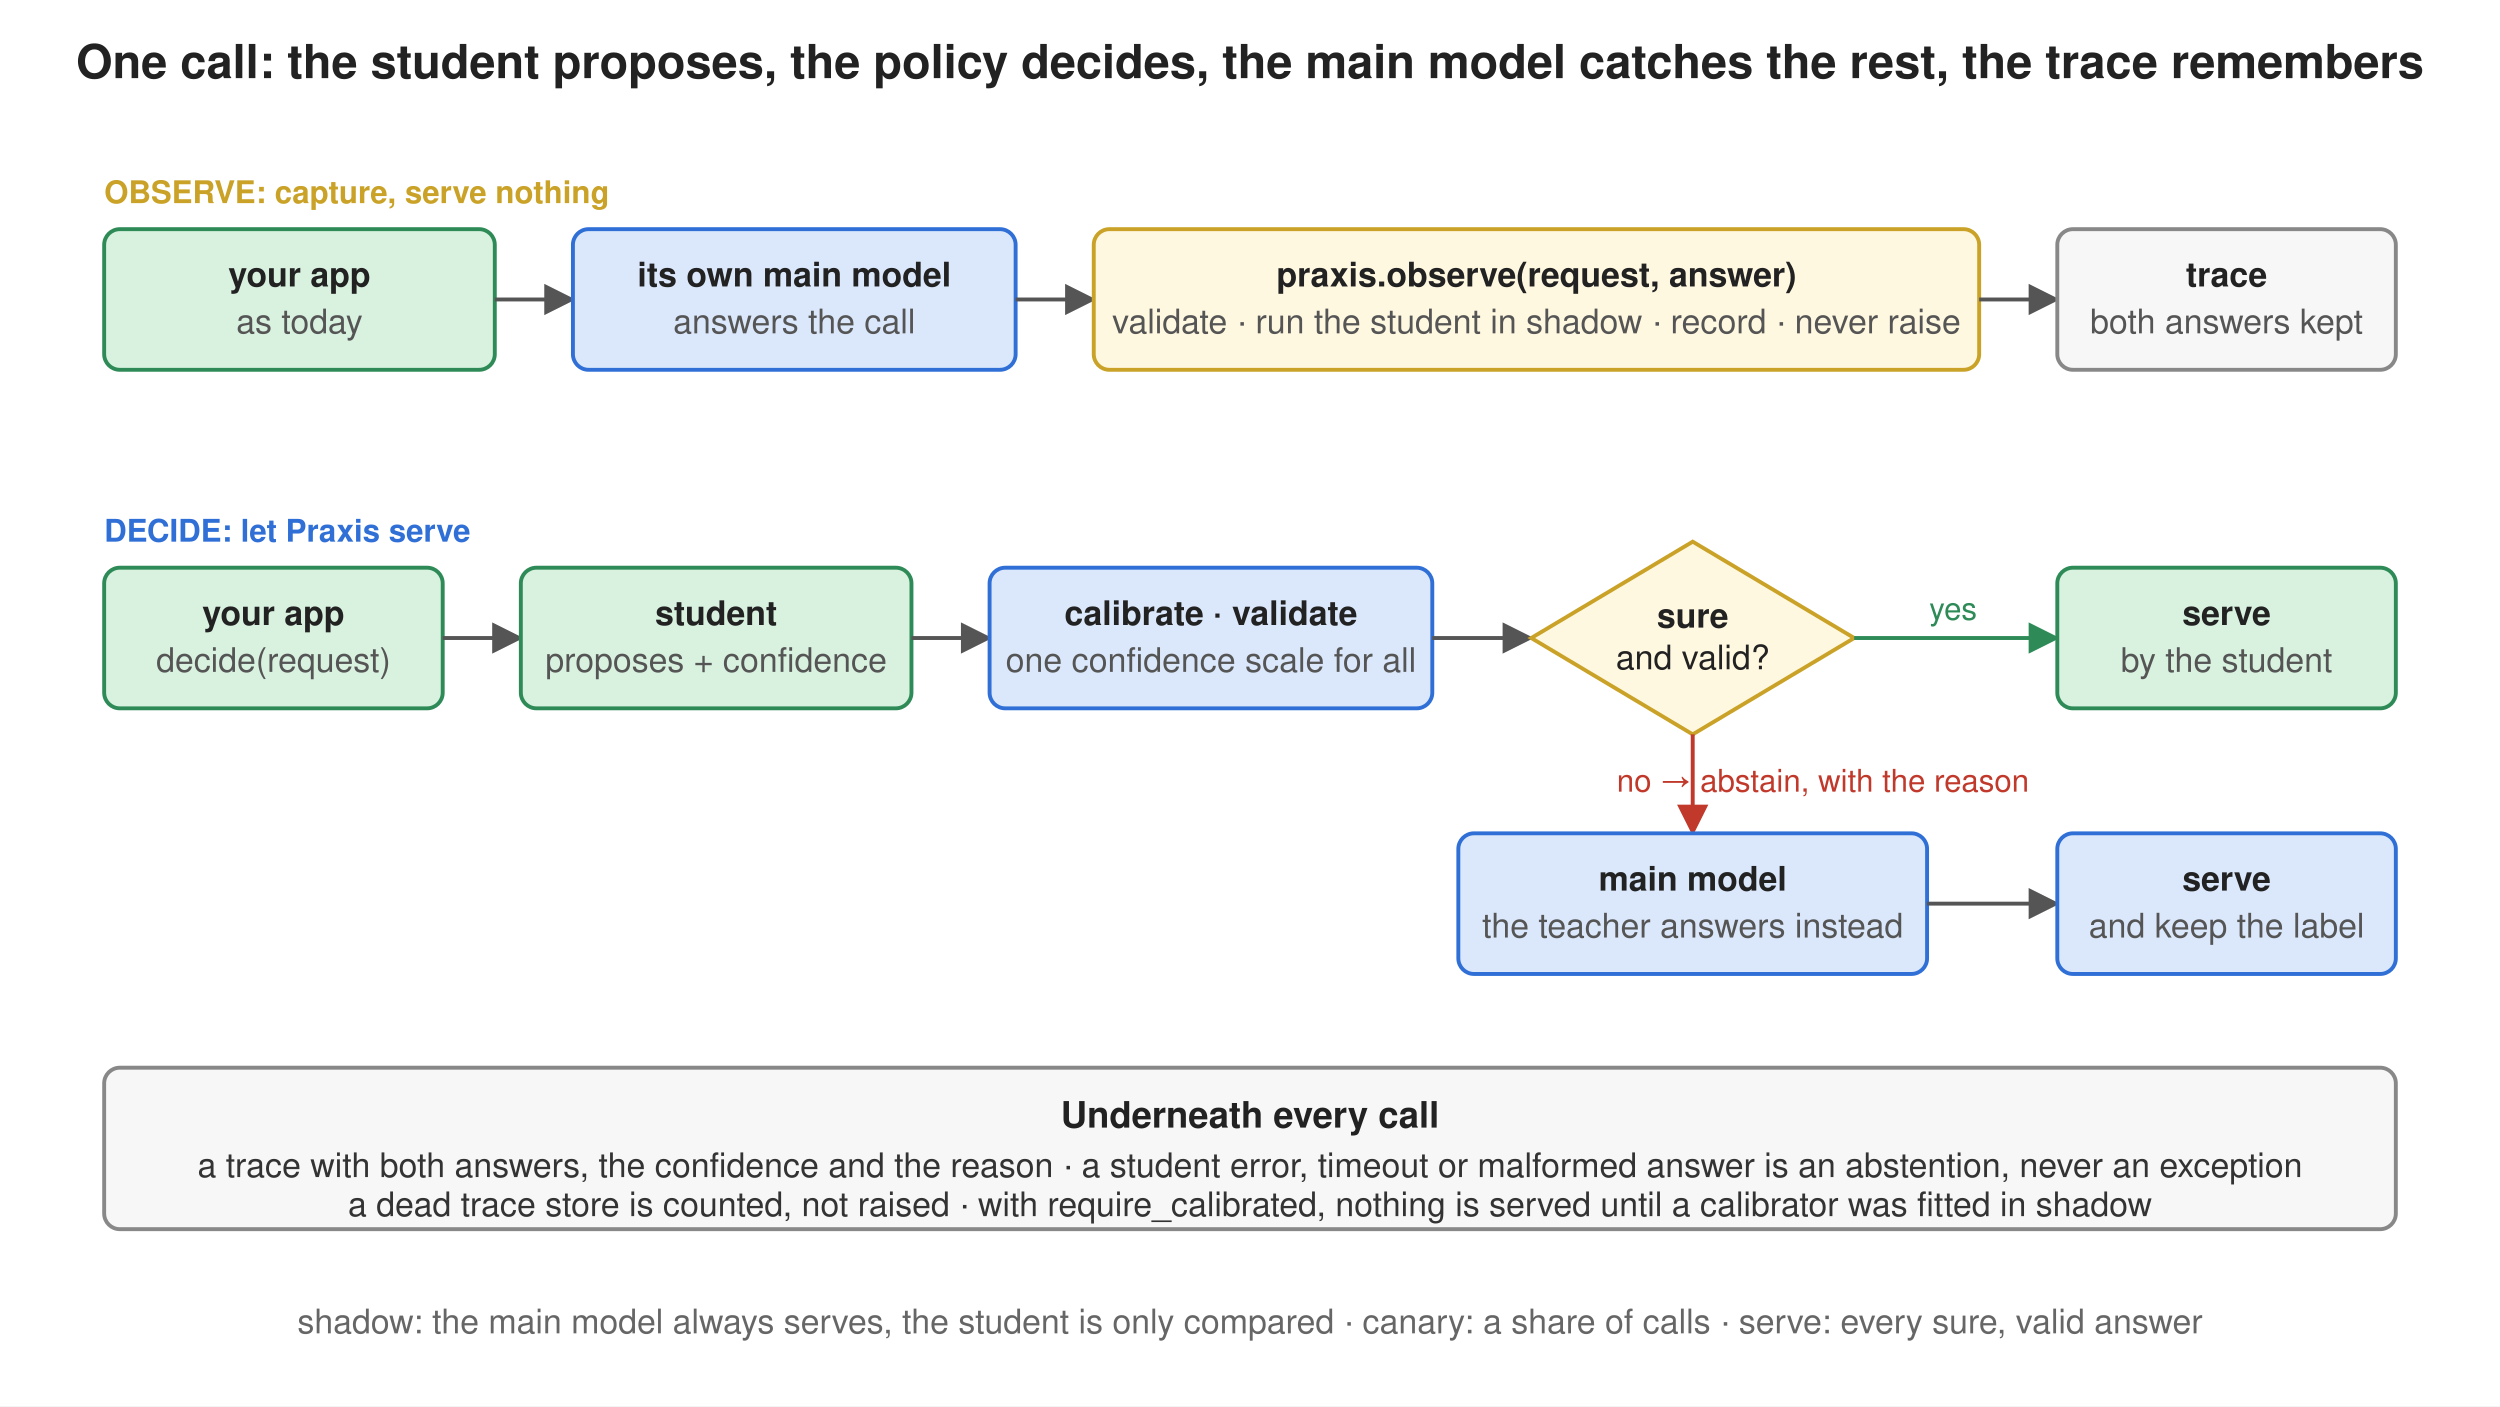
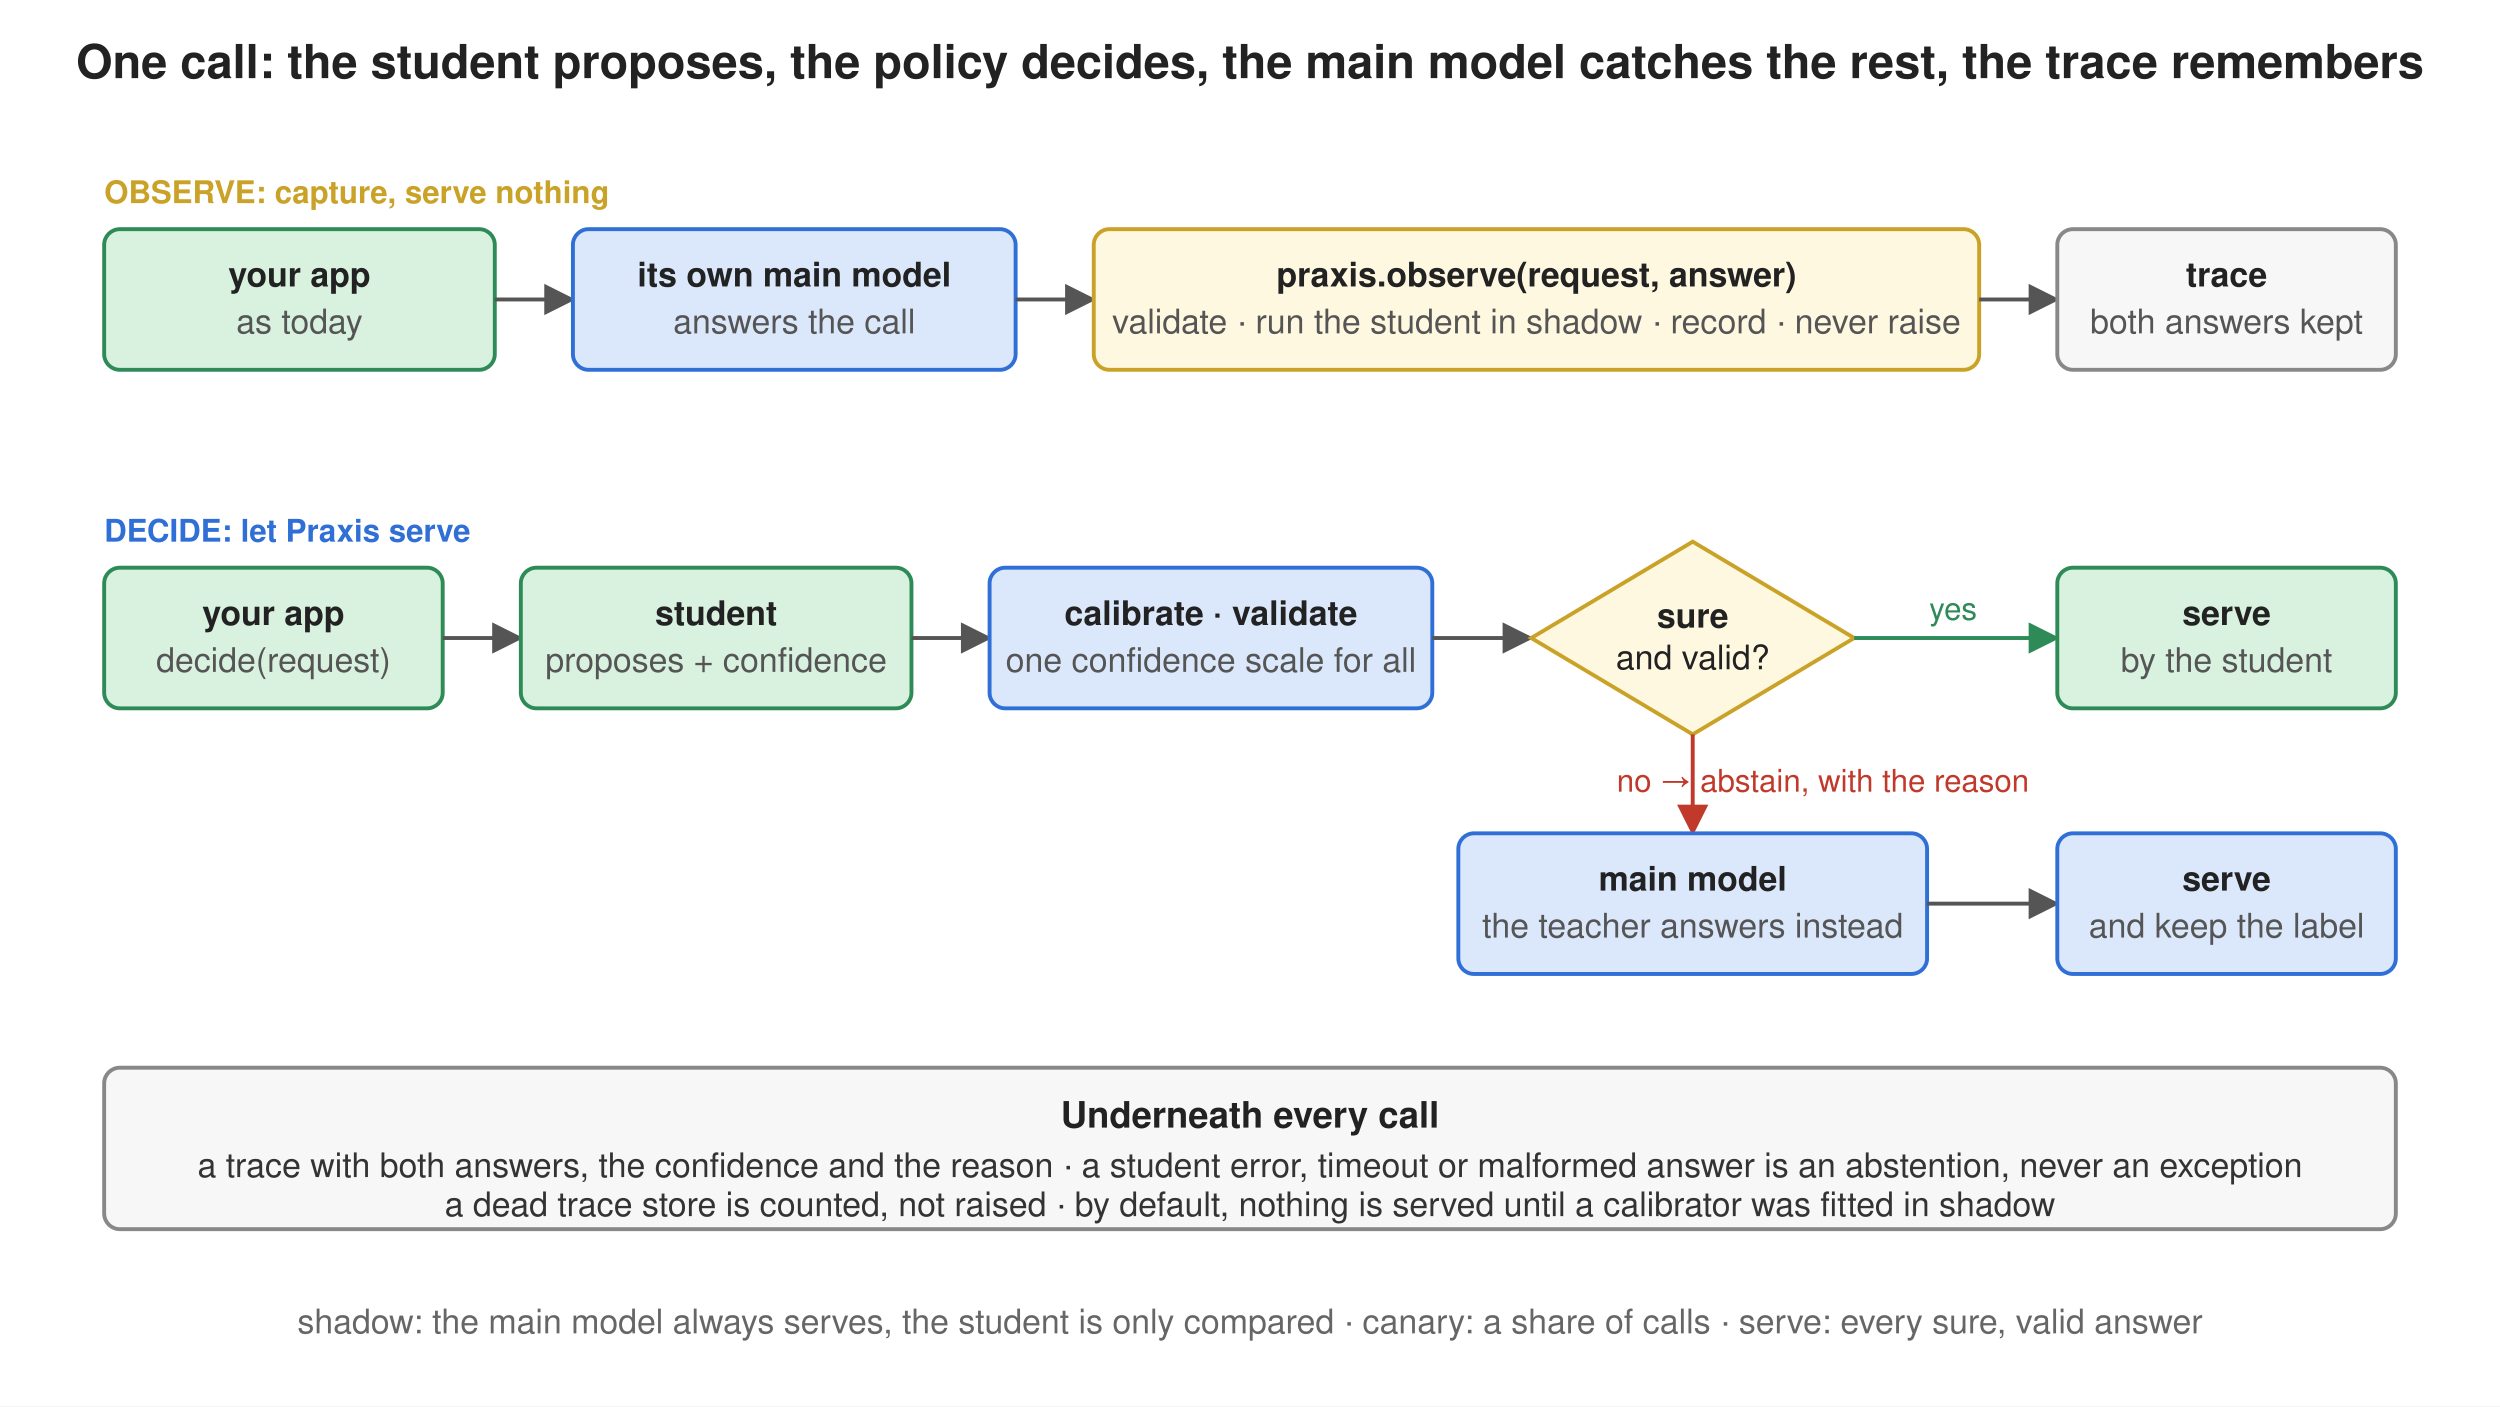
<svg xmlns="http://www.w3.org/2000/svg" width="960" height="540" viewBox="0 0 960 540" font-family="Helvetica, Arial, sans-serif" font-size="14">
  <rect width="960" height="540" fill="#ffffff" />
  <text x="480" y="30" text-anchor="middle" font-size="18" font-weight="bold" fill="#222">One call: the student proposes, the policy decides, the main model catches the rest, the trace remembers</text>
  <text x="40" y="78" fill="#c9a227" font-size="12" font-weight="bold">OBSERVE: capture, serve nothing</text>
  <g font-size="13">
    <rect x="40" y="88" width="150" height="54" rx="6" fill="#d9f2e0" stroke="#2e8b57" stroke-width="1.5" />
    <text x="115" y="110" text-anchor="middle" font-weight="bold" fill="#222">your app</text>
    <text x="115" y="128" text-anchor="middle" fill="#555">as today</text>
    <line x1="190" y1="115" x2="218" y2="115" stroke="#555" stroke-width="1.5" marker-end="url(#a)" />
    <rect x="220" y="88" width="170" height="54" rx="6" fill="#dbe8fb" stroke="#2f6fd6" stroke-width="1.5" />
    <text x="305" y="110" text-anchor="middle" font-weight="bold" fill="#222">its own main model</text>
    <text x="305" y="128" text-anchor="middle" fill="#555">answers the call</text>
    <line x1="390" y1="115" x2="418" y2="115" stroke="#555" stroke-width="1.5" marker-end="url(#a)" />
    <rect x="420" y="88" width="340" height="54" rx="6" fill="#fff8e1" stroke="#c9a227" stroke-width="1.5" />
    <text x="590" y="110" text-anchor="middle" font-weight="bold" fill="#222">praxis.observe(request, answer)</text>
    <text x="590" y="128" text-anchor="middle" fill="#555">validate · run the student in shadow · record · never raise</text>
    <line x1="760" y1="115" x2="788" y2="115" stroke="#555" stroke-width="1.5" marker-end="url(#a)" />
    <rect x="790" y="88" width="130" height="54" rx="6" fill="#f7f7f7" stroke="#888" stroke-width="1.5" />
    <text x="855" y="110" text-anchor="middle" font-weight="bold" fill="#222">trace</text>
    <text x="855" y="128" text-anchor="middle" fill="#555">both answers kept</text>
  </g>
  <text x="40" y="208" fill="#2f6fd6" font-size="12" font-weight="bold">DECIDE: let Praxis serve</text>
  <g font-size="13">
    <rect x="40" y="218" width="130" height="54" rx="6" fill="#d9f2e0" stroke="#2e8b57" stroke-width="1.5" />
    <text x="105" y="240" text-anchor="middle" font-weight="bold" fill="#222">your app</text>
    <text x="105" y="258" text-anchor="middle" fill="#555">decide(request)</text>
    <line x1="170" y1="245" x2="198" y2="245" stroke="#555" stroke-width="1.5" marker-end="url(#a)" />
    <rect x="200" y="218" width="150" height="54" rx="6" fill="#d9f2e0" stroke="#2e8b57" stroke-width="1.5" />
    <text x="275" y="240" text-anchor="middle" font-weight="bold" fill="#222">student</text>
    <text x="275" y="258" text-anchor="middle" fill="#555">proposes + confidence</text>
    <line x1="350" y1="245" x2="378" y2="245" stroke="#555" stroke-width="1.5" marker-end="url(#a)" />
    <rect x="380" y="218" width="170" height="54" rx="6" fill="#dbe8fb" stroke="#2f6fd6" stroke-width="1.5" />
    <text x="465" y="240" text-anchor="middle" font-weight="bold" fill="#222">calibrate · validate</text>
    <text x="465" y="258" text-anchor="middle" fill="#555">one confidence scale for all</text>
    <line x1="550" y1="245" x2="586" y2="245" stroke="#555" stroke-width="1.5" marker-end="url(#a)" />
    <polygon points="650,208 712,245 650,282 588,245" fill="#fff8e1" stroke="#c9a227" stroke-width="1.5" />
    <text x="650" y="241" text-anchor="middle" font-weight="bold" fill="#222">sure</text>
    <text x="650" y="257" text-anchor="middle" fill="#222">and valid?</text>
    <line x1="712" y1="245" x2="788" y2="245" stroke="#2e8b57" stroke-width="1.5" marker-end="url(#g)" />
    <text x="750" y="238" text-anchor="middle" fill="#2e8b57" font-size="12">yes</text>
    <rect x="790" y="218" width="130" height="54" rx="6" fill="#d9f2e0" stroke="#2e8b57" stroke-width="1.5" />
    <text x="855" y="240" text-anchor="middle" font-weight="bold" fill="#222">serve</text>
    <text x="855" y="258" text-anchor="middle" fill="#555">by the student</text>
    <line x1="650" y1="282" x2="650" y2="318" stroke="#c0392b" stroke-width="1.5" marker-end="url(#r)" />
    <text x="700" y="304" text-anchor="middle" fill="#c0392b" font-size="12">no → abstain, with the reason</text>
    <rect x="560" y="320" width="180" height="54" rx="6" fill="#dbe8fb" stroke="#2f6fd6" stroke-width="1.5" />
    <text x="650" y="342" text-anchor="middle" font-weight="bold" fill="#222">main model</text>
    <text x="650" y="360" text-anchor="middle" fill="#555">the teacher answers instead</text>
    <line x1="740" y1="347" x2="788" y2="347" stroke="#555" stroke-width="1.5" marker-end="url(#a)" />
    <rect x="790" y="320" width="130" height="54" rx="6" fill="#dbe8fb" stroke="#2f6fd6" stroke-width="1.5" />
    <text x="855" y="342" text-anchor="middle" font-weight="bold" fill="#222">serve</text>
    <text x="855" y="360" text-anchor="middle" fill="#555">and keep the label</text>
  </g>
  <rect x="40" y="410" width="880" height="62" rx="6" fill="#f7f7f7" stroke="#888" stroke-width="1.5" />
  <text x="480" y="433" text-anchor="middle" font-weight="bold" fill="#222">Underneath every call</text>
  <text x="480" y="452" text-anchor="middle" fill="#333" font-size="13">a trace with both answers, the confidence and the reason · a student error, timeout or malformed answer is an abstention, never an exception</text>
-   <text x="480" y="467" text-anchor="middle" fill="#333" font-size="13">a dead trace store is counted, not raised · with require_calibrated, nothing is served until a calibrator was fitted in shadow</text>
+   <text x="480" y="467" text-anchor="middle" fill="#333" font-size="13">a dead trace store is counted, not raised · by default, nothing is served until a calibrator was fitted in shadow</text>
  <text x="480" y="512" text-anchor="middle" fill="#666" font-size="13">shadow: the main model always serves, the student is only compared · canary: a share of calls · serve: every sure, valid answer</text>
  <defs>
    <marker id="a" markerWidth="8" markerHeight="8" refX="6" refY="4" orient="auto">
      <path d="M0,0 L8,4 L0,8 z" fill="#555" />
    </marker>
    <marker id="g" markerWidth="8" markerHeight="8" refX="6" refY="4" orient="auto">
      <path d="M0,0 L8,4 L0,8 z" fill="#2e8b57" />
    </marker>
    <marker id="r" markerWidth="8" markerHeight="8" refX="6" refY="4" orient="auto">
      <path d="M0,0 L8,4 L0,8 z" fill="#c0392b" />
    </marker>
  </defs>
</svg>
